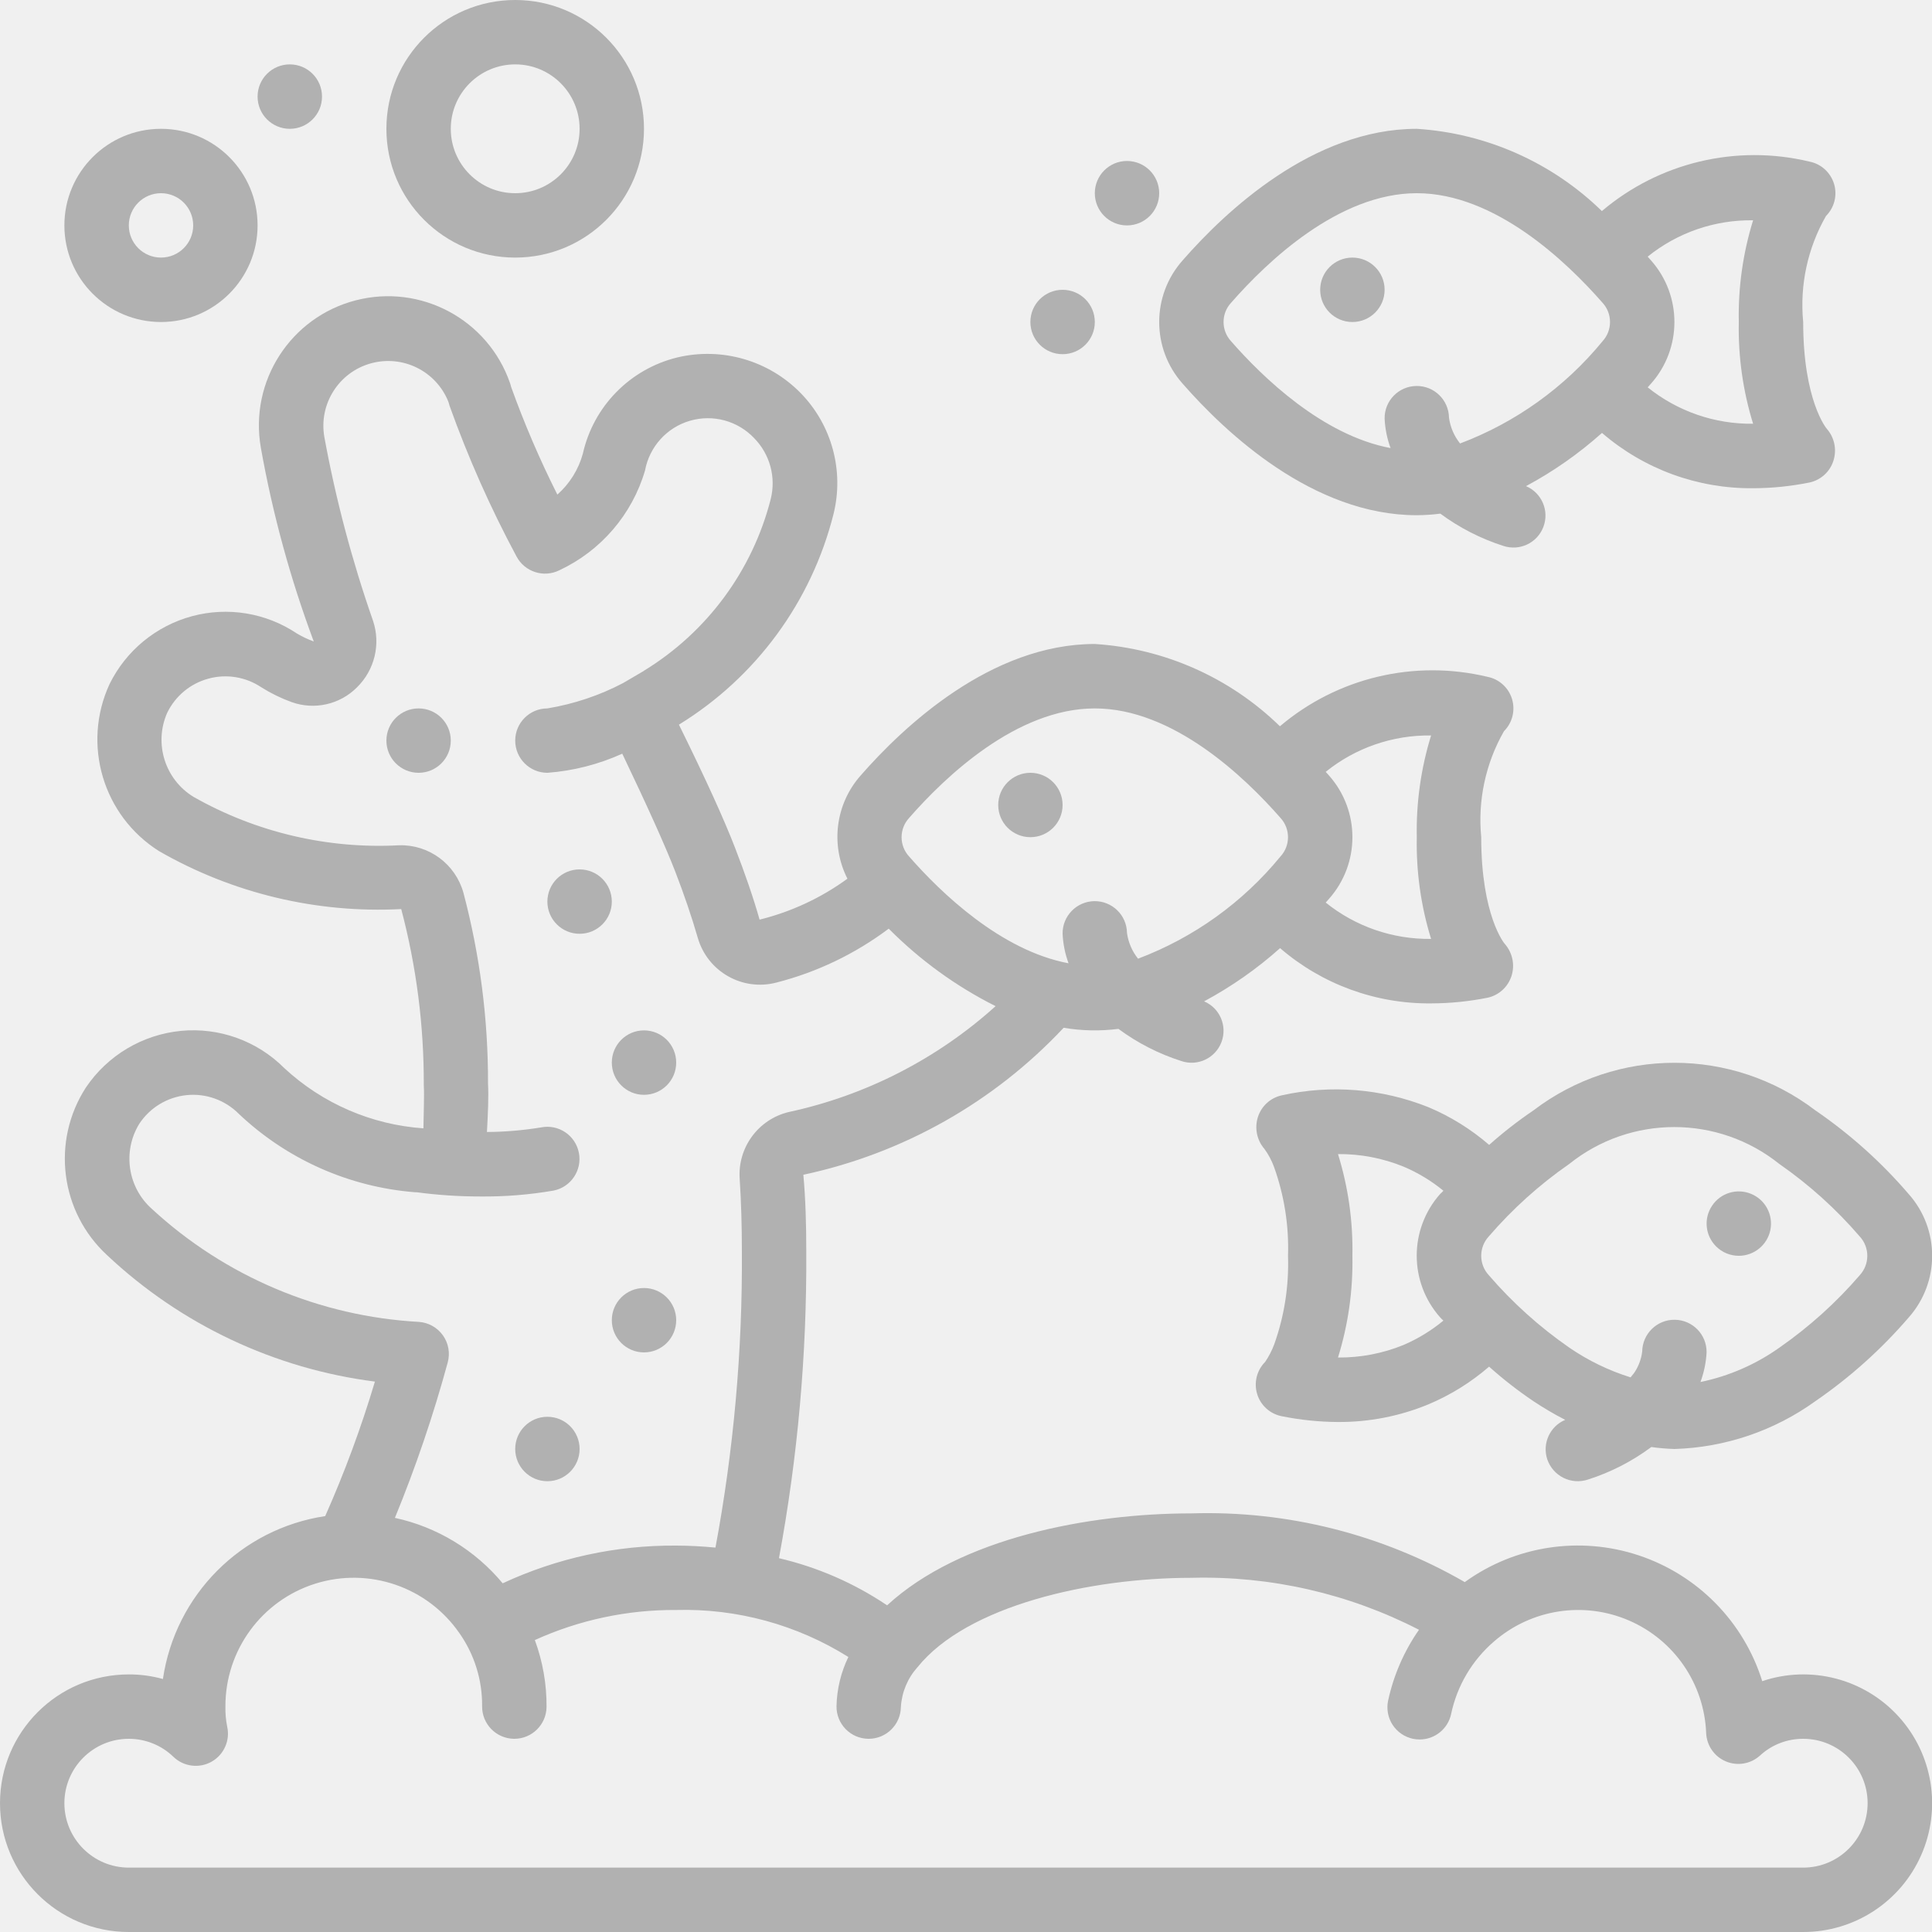
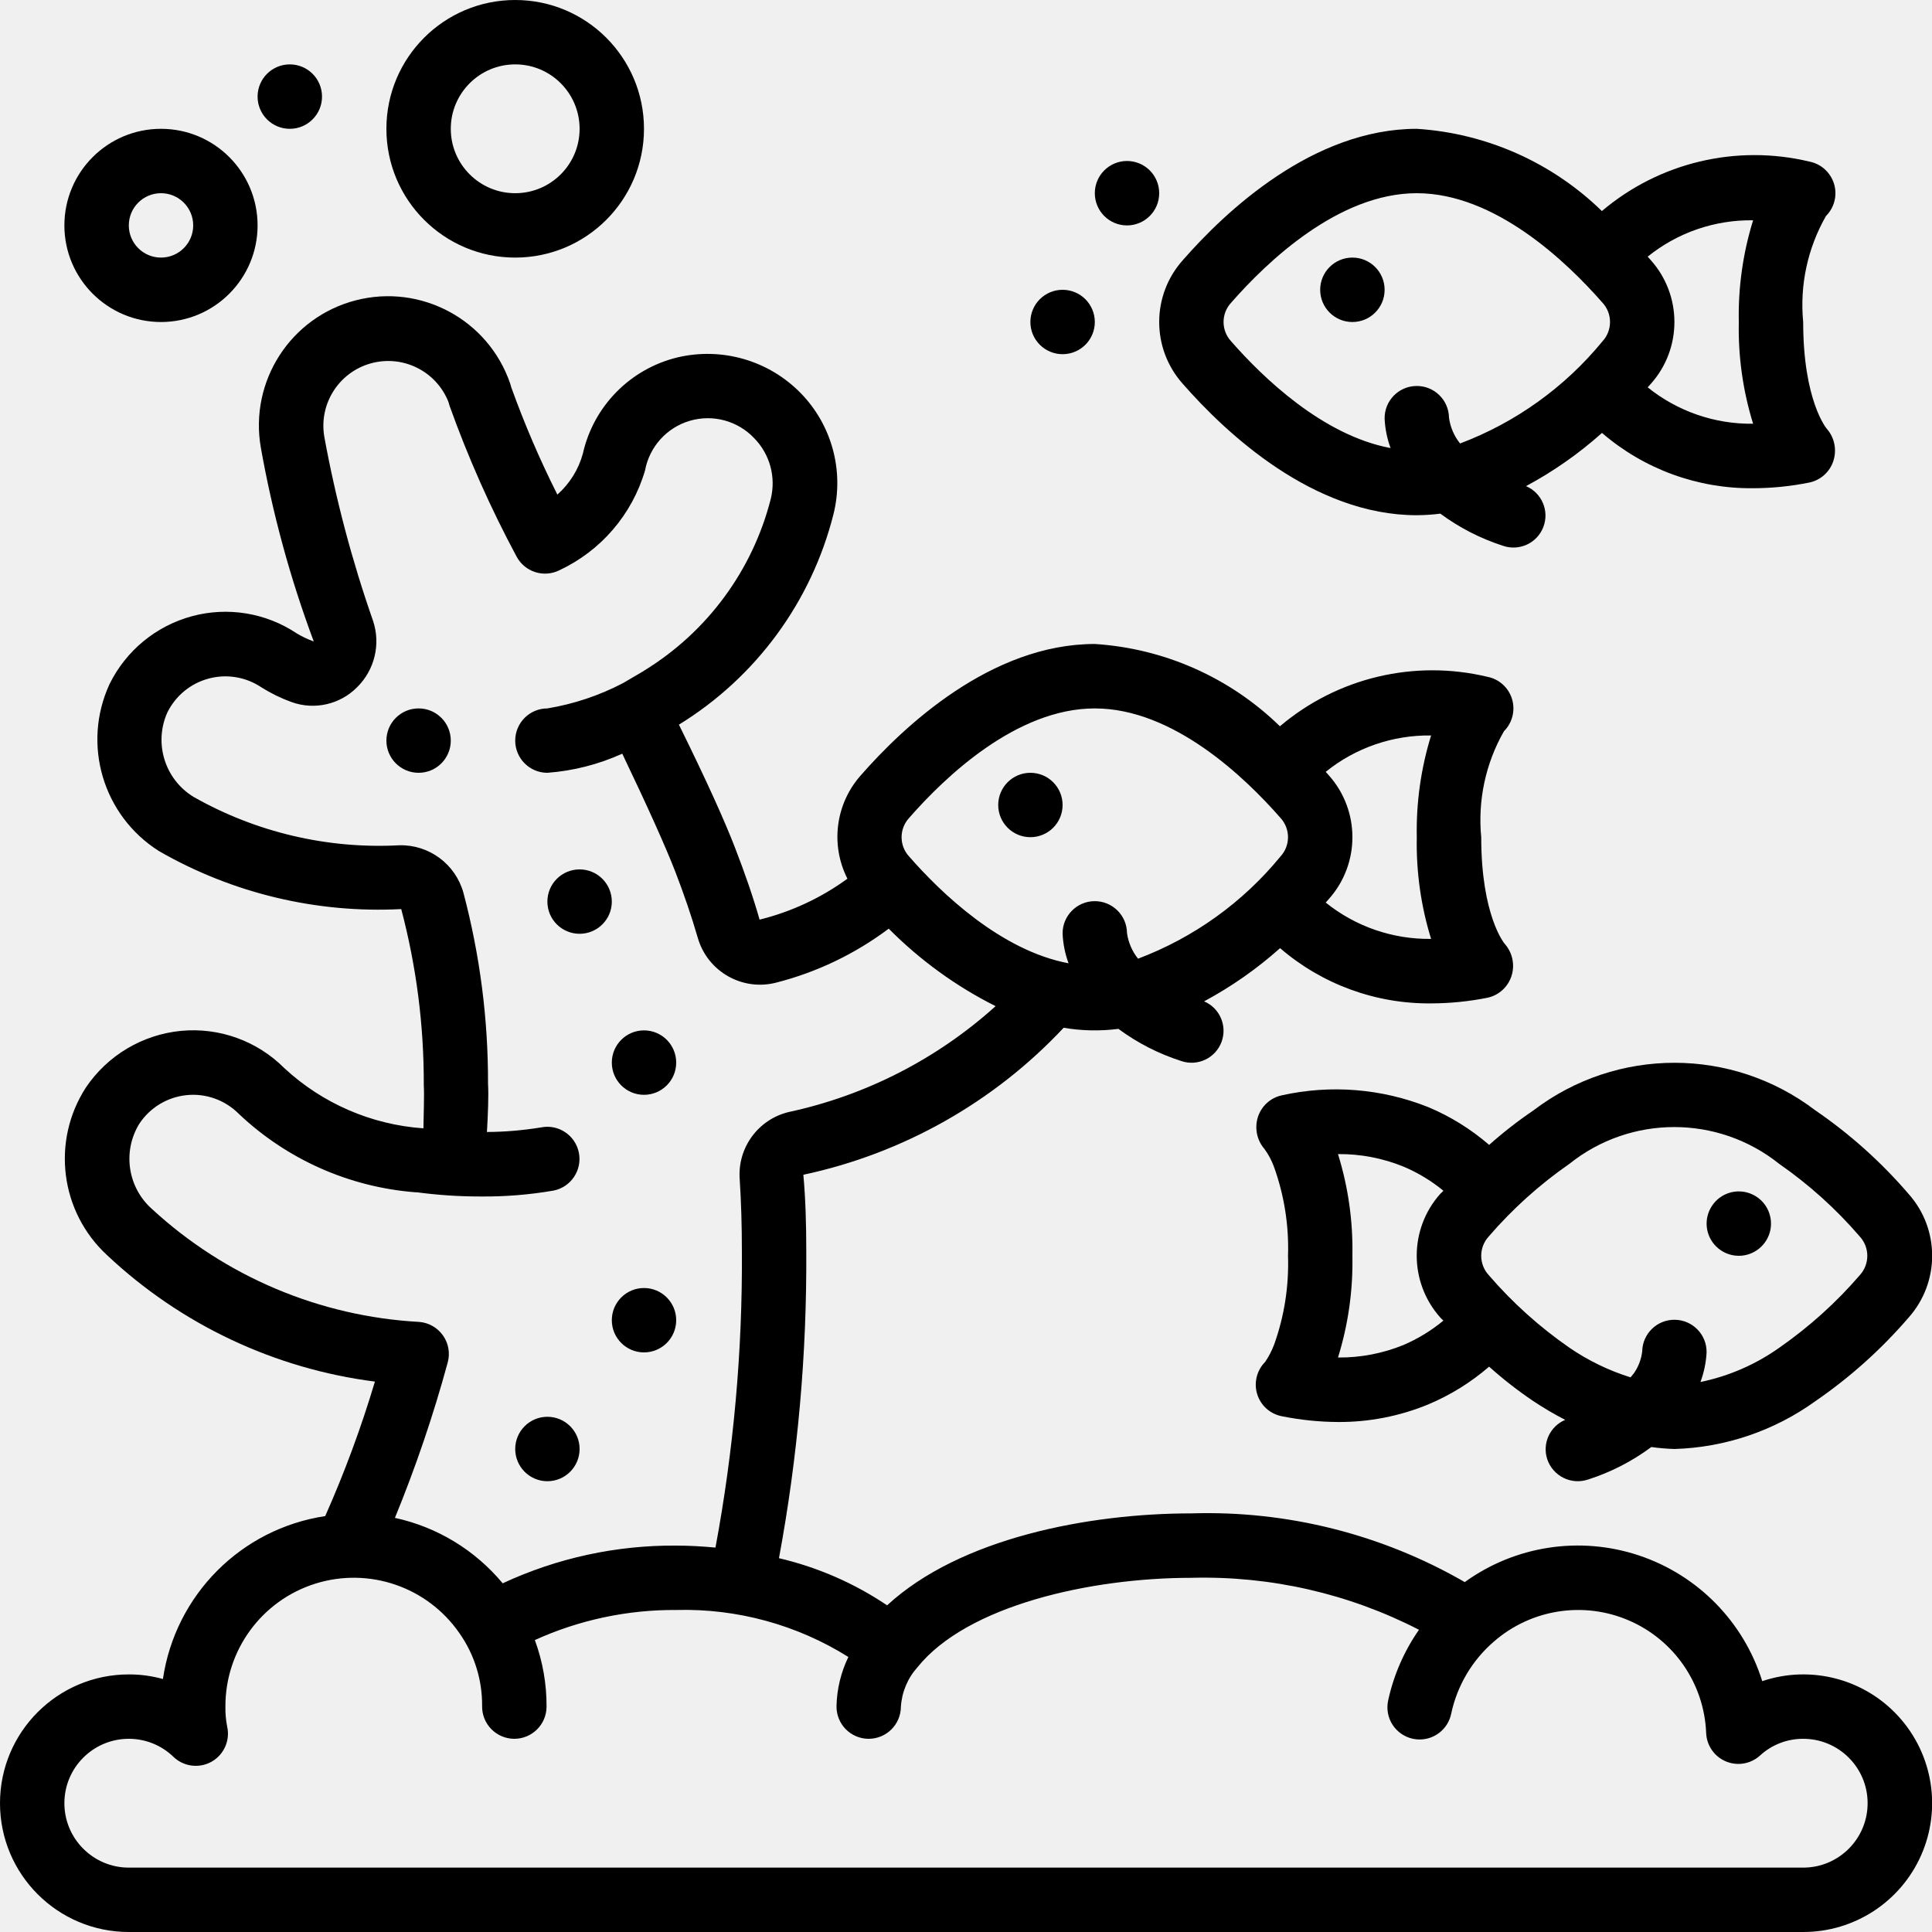
- <svg xmlns="http://www.w3.org/2000/svg" width="37" height="37" viewBox="0 0 37 37" fill="none">
-   <g clip-path="url(#clip0)">
-     <path d="M2.467 37H34.533C35.511 37.001 36.397 36.424 36.792 35.53C37.187 34.636 37.017 33.593 36.358 32.871C35.699 32.148 34.675 31.884 33.749 32.196C33.394 31.06 32.515 30.164 31.386 29.788C30.257 29.412 29.016 29.602 28.052 30.299C26.463 29.382 24.65 28.926 22.817 28.983C20.843 28.983 18.385 29.456 16.989 30.744C16.36 30.32 15.658 30.014 14.918 29.841C15.278 27.903 15.453 25.935 15.441 23.964C15.441 23.447 15.427 22.954 15.385 22.498C17.295 22.09 19.035 21.108 20.37 19.683C20.717 19.742 21.07 19.749 21.419 19.704C21.784 19.974 22.191 20.182 22.623 20.32C22.935 20.426 23.274 20.267 23.392 19.959C23.509 19.651 23.363 19.306 23.06 19.177C23.583 18.896 24.072 18.554 24.515 18.158C25.32 18.852 26.351 19.228 27.413 19.216C27.775 19.215 28.136 19.178 28.491 19.107C28.705 19.06 28.878 18.902 28.946 18.694C29.015 18.482 28.968 18.25 28.822 18.081C28.813 18.075 28.367 17.541 28.367 16.033C28.299 15.328 28.451 14.618 28.803 14.003C28.964 13.842 29.023 13.605 28.957 13.387C28.891 13.17 28.711 13.006 28.488 12.962C27.087 12.626 25.611 12.977 24.512 13.909C23.557 12.977 22.299 12.418 20.967 12.333C18.981 12.333 17.305 13.911 16.483 14.851C16.001 15.396 15.9 16.179 16.229 16.828C15.725 17.196 15.154 17.462 14.547 17.612C14.424 17.18 14.264 16.719 14.08 16.244C13.881 15.726 13.531 14.949 13.002 13.878C14.477 12.972 15.539 11.525 15.962 9.848C16.169 9.019 15.932 8.142 15.336 7.53C14.722 6.901 13.823 6.642 12.969 6.846C12.066 7.067 11.365 7.781 11.162 8.689C11.079 8.992 10.909 9.264 10.674 9.472C10.338 8.804 10.043 8.117 9.79 7.414C9.785 7.396 9.774 7.352 9.768 7.338C9.347 6.12 8.06 5.429 6.812 5.752C5.565 6.074 4.774 7.301 4.995 8.571C5.22 9.837 5.559 11.08 6.009 12.285C5.894 12.244 5.785 12.191 5.681 12.129C5.092 11.736 4.363 11.617 3.68 11.8C2.989 11.986 2.412 12.461 2.097 13.103C1.566 14.256 1.972 15.623 3.046 16.3C4.453 17.109 6.064 17.494 7.684 17.41C7.975 18.51 8.12 19.643 8.116 20.781C8.128 20.997 8.112 21.333 8.109 21.609C7.114 21.54 6.173 21.132 5.443 20.454C4.924 19.934 4.2 19.673 3.469 19.742C2.73 19.813 2.06 20.211 1.645 20.827C0.98 21.855 1.152 23.211 2.053 24.04C3.464 25.367 5.259 26.214 7.18 26.459C6.918 27.337 6.6 28.197 6.228 29.035C4.618 29.277 3.357 30.544 3.12 32.155C2.907 32.096 2.687 32.066 2.467 32.067C1.104 32.067 0 33.171 0 34.533C0 35.896 1.104 37 2.467 37ZM27.407 14.085C27.212 14.716 27.12 15.373 27.133 16.033C27.12 16.693 27.212 17.351 27.407 17.981C26.674 17.991 25.96 17.745 25.389 17.285L25.451 17.215C26.05 16.541 26.05 15.525 25.451 14.851C25.431 14.829 25.409 14.805 25.389 14.782C25.959 14.321 26.674 14.075 27.407 14.085ZM17.412 15.663C18.096 14.88 19.468 13.567 20.967 13.567C22.465 13.567 23.837 14.88 24.522 15.663C24.715 15.872 24.715 16.195 24.522 16.403C23.8 17.284 22.86 17.958 21.795 18.36C21.681 18.218 21.608 18.047 21.583 17.867C21.579 17.526 21.299 17.254 20.958 17.258C20.618 17.263 20.345 17.543 20.35 17.883C20.359 18.076 20.397 18.266 20.464 18.448C19.169 18.205 18.018 17.098 17.411 16.403C17.218 16.195 17.218 15.872 17.412 15.663ZM2.913 23.156C2.446 22.744 2.342 22.056 2.666 21.524C2.87 21.213 3.203 21.011 3.573 20.973C3.943 20.935 4.31 21.067 4.572 21.33C5.493 22.203 6.686 22.734 7.951 22.833H7.957H7.97H7.979C8.382 22.887 8.789 22.914 9.196 22.914C9.667 22.919 10.137 22.881 10.602 22.801C10.935 22.734 11.152 22.41 11.086 22.076C11.02 21.742 10.696 21.525 10.363 21.591C10.02 21.647 9.674 21.677 9.326 21.679V21.668C9.344 21.35 9.36 20.987 9.346 20.753C9.35 19.519 9.191 18.29 8.875 17.097C8.722 16.548 8.216 16.173 7.647 16.188C6.272 16.262 4.906 15.941 3.708 15.262C3.159 14.928 2.943 14.239 3.202 13.651C3.359 13.328 3.647 13.089 3.994 12.996C4.34 12.902 4.71 12.964 5.007 13.164C5.19 13.279 5.385 13.374 5.588 13.447C6.023 13.602 6.509 13.492 6.835 13.165C7.175 12.833 7.295 12.336 7.143 11.886C6.742 10.739 6.43 9.562 6.211 8.366C6.103 7.739 6.486 7.132 7.098 6.96C7.711 6.788 8.354 7.106 8.588 7.697C8.593 7.714 8.604 7.755 8.61 7.772C8.965 8.763 9.393 9.727 9.891 10.655C10.047 10.952 10.411 11.07 10.711 10.922C11.507 10.55 12.106 9.854 12.353 9.01C12.437 8.557 12.768 8.189 13.21 8.059C13.652 7.929 14.129 8.058 14.445 8.393C14.745 8.7 14.864 9.139 14.761 9.555C14.412 10.925 13.542 12.105 12.336 12.843L12.326 12.851L11.932 13.082C11.478 13.32 10.989 13.483 10.483 13.567C10.143 13.567 9.867 13.843 9.867 14.183C9.867 14.524 10.143 14.8 10.483 14.8C10.979 14.763 11.464 14.639 11.917 14.434C12.405 15.454 12.746 16.213 12.93 16.687C13.101 17.13 13.247 17.558 13.364 17.963C13.552 18.609 14.22 18.988 14.87 18.817C15.648 18.618 16.378 18.267 17.02 17.785C17.618 18.387 18.309 18.889 19.067 19.269C17.946 20.28 16.579 20.98 15.103 21.297C14.52 21.438 14.123 21.98 14.166 22.579C14.194 23.01 14.208 23.473 14.208 23.974C14.22 25.873 14.05 27.77 13.702 29.638C13.456 29.615 13.204 29.6 12.95 29.6C11.803 29.591 10.668 29.838 9.627 30.322C9.098 29.686 8.372 29.244 7.563 29.069C7.961 28.099 8.299 27.105 8.574 26.094C8.623 25.916 8.59 25.726 8.484 25.576C8.378 25.426 8.21 25.33 8.027 25.316C6.123 25.212 4.315 24.448 2.913 23.156ZM2.467 33.3C2.786 33.3 3.092 33.423 3.321 33.645C3.517 33.834 3.814 33.872 4.051 33.739C4.288 33.606 4.41 33.333 4.351 33.068C4.326 32.941 4.314 32.812 4.317 32.683C4.313 31.606 5.011 30.652 6.038 30.329C7.066 30.006 8.184 30.39 8.797 31.275C9.086 31.685 9.238 32.175 9.233 32.676C9.231 32.839 9.294 32.997 9.409 33.114C9.523 33.231 9.679 33.298 9.843 33.3H9.85C10.188 33.3 10.463 33.028 10.467 32.69C10.47 32.253 10.394 31.819 10.243 31.409C11.093 31.023 12.017 30.827 12.95 30.833C14.114 30.802 15.261 31.115 16.247 31.733C16.105 32.027 16.027 32.349 16.02 32.676C16.018 32.839 16.081 32.997 16.195 33.114C16.309 33.231 16.465 33.298 16.629 33.3H16.636C16.974 33.3 17.249 33.028 17.253 32.69C17.27 32.407 17.382 32.139 17.572 31.928C18.522 30.748 20.88 30.217 22.817 30.217C24.33 30.177 25.829 30.519 27.175 31.212C26.89 31.621 26.689 32.082 26.584 32.569C26.55 32.729 26.581 32.896 26.67 33.033C26.76 33.17 26.9 33.266 27.06 33.3C27.102 33.309 27.145 33.313 27.188 33.313C27.479 33.313 27.731 33.109 27.791 32.824C27.905 32.283 28.194 31.795 28.613 31.435C29.326 30.816 30.33 30.66 31.196 31.034C32.063 31.408 32.638 32.246 32.675 33.19C32.685 33.429 32.832 33.641 33.053 33.733C33.274 33.826 33.528 33.782 33.706 33.621C33.931 33.413 34.227 33.299 34.533 33.3C35.215 33.3 35.767 33.852 35.767 34.533C35.767 35.214 35.215 35.767 34.533 35.767H2.467C1.786 35.767 1.233 35.214 1.233 34.533C1.233 33.852 1.786 33.3 2.467 33.3Z" fill="#B1B1B1" />
-     <path d="M10.483 28.367C10.824 28.367 11.1 28.09 11.1 27.75C11.1 27.409 10.824 27.133 10.483 27.133C10.143 27.133 9.867 27.409 9.867 27.75C9.867 28.09 10.143 28.367 10.483 28.367Z" fill="#B1B1B1" />
-     <path d="M12.333 25.9C12.674 25.9 12.95 25.624 12.95 25.283C12.95 24.943 12.674 24.667 12.333 24.667C11.993 24.667 11.717 24.943 11.717 25.283C11.717 25.624 11.993 25.9 12.333 25.9Z" fill="#B1B1B1" />
-     <path d="M12.333 20.967C12.674 20.967 12.95 20.691 12.95 20.35C12.95 20.009 12.674 19.733 12.333 19.733C11.993 19.733 11.717 20.009 11.717 20.35C11.717 20.691 11.993 20.967 12.333 20.967Z" fill="#B1B1B1" />
-     <path d="M11.1 17.883C11.441 17.883 11.717 17.607 11.717 17.267C11.717 16.926 11.441 16.65 11.1 16.65C10.759 16.65 10.483 16.926 10.483 17.267C10.483 17.607 10.759 17.883 11.1 17.883Z" fill="#B1B1B1" />
-     <path d="M8.017 14.8C8.357 14.8 8.633 14.524 8.633 14.183C8.633 13.843 8.357 13.567 8.017 13.567C7.676 13.567 7.4 13.843 7.4 14.183C7.4 14.524 7.676 14.8 8.017 14.8Z" fill="#B1B1B1" />
-     <path d="M1.233 4.317C1.233 5.338 2.062 6.167 3.083 6.167C4.105 6.167 4.933 5.338 4.933 4.317C4.933 3.295 4.105 2.467 3.083 2.467C2.062 2.467 1.233 3.295 1.233 4.317ZM3.7 4.317C3.7 4.657 3.424 4.933 3.083 4.933C2.743 4.933 2.467 4.657 2.467 4.317C2.467 3.976 2.743 3.7 3.083 3.7C3.424 3.7 3.7 3.976 3.7 4.317Z" fill="#B1B1B1" />
-     <path d="M7.4 2.467C7.4 3.829 8.504 4.933 9.867 4.933C11.229 4.933 12.333 3.829 12.333 2.467C12.333 1.104 11.229 0 9.867 0C8.504 0 7.4 1.104 7.4 2.467ZM11.1 2.467C11.1 3.148 10.548 3.7 9.867 3.7C9.186 3.7 8.633 3.148 8.633 2.467C8.633 1.786 9.186 1.233 9.867 1.233C10.548 1.233 11.1 1.786 11.1 2.467Z" fill="#B1B1B1" />
-     <path d="M5.55 2.467C5.891 2.467 6.167 2.191 6.167 1.85C6.167 1.509 5.891 1.233 5.55 1.233C5.209 1.233 4.933 1.509 4.933 1.85C4.933 2.191 5.209 2.467 5.55 2.467Z" fill="#B1B1B1" />
-     <path d="M35.124 3.521C35.057 3.303 34.877 3.139 34.654 3.095C33.253 2.759 31.776 3.111 30.678 4.042C29.723 3.111 28.465 2.552 27.133 2.467C25.148 2.467 23.472 4.044 22.65 4.985C22.05 5.659 22.05 6.675 22.65 7.349C23.472 8.289 25.148 9.867 27.133 9.867C27.284 9.866 27.435 9.856 27.584 9.837C27.949 10.107 28.356 10.315 28.788 10.454C29.1 10.559 29.44 10.4 29.557 10.092C29.675 9.785 29.528 9.439 29.225 9.31C29.749 9.029 30.237 8.687 30.68 8.291C31.485 8.985 32.516 9.362 33.579 9.35C33.941 9.349 34.301 9.312 34.656 9.24C34.87 9.193 35.044 9.036 35.111 8.827C35.18 8.615 35.134 8.383 34.988 8.215C34.98 8.208 34.533 7.674 34.533 6.167C34.465 5.461 34.618 4.751 34.97 4.136C35.131 3.975 35.19 3.738 35.124 3.521ZM23.578 6.537C23.384 6.328 23.384 6.005 23.578 5.797C24.263 5.014 25.635 3.7 27.133 3.7C28.632 3.7 30.004 5.014 30.689 5.797C30.882 6.005 30.882 6.328 30.689 6.537C29.967 7.417 29.026 8.092 27.962 8.493C27.848 8.351 27.775 8.181 27.75 8C27.745 7.659 27.466 7.387 27.125 7.392C26.785 7.396 26.512 7.676 26.517 8.017C26.526 8.21 26.564 8.4 26.631 8.581C25.333 8.338 24.185 7.231 23.578 6.537ZM33.574 8.115C32.84 8.125 32.127 7.878 31.555 7.418L31.617 7.349C32.217 6.675 32.217 5.659 31.617 4.985C31.598 4.962 31.576 4.938 31.555 4.915C32.126 4.454 32.84 4.208 33.574 4.219C33.379 4.849 33.286 5.507 33.3 6.167C33.286 6.826 33.379 7.484 33.574 8.115Z" fill="#B1B1B1" />
-     <path d="M25.9 6.167C26.241 6.167 26.517 5.891 26.517 5.55C26.517 5.209 26.241 4.933 25.9 4.933C25.559 4.933 25.283 5.209 25.283 5.55C25.283 5.891 25.559 6.167 25.9 6.167Z" fill="#B1B1B1" />
-     <path d="M19.733 16.033C20.074 16.033 20.35 15.757 20.35 15.417C20.35 15.076 20.074 14.8 19.733 14.8C19.393 14.8 19.117 15.076 19.117 15.417C19.117 15.757 19.393 16.033 19.733 16.033Z" fill="#B1B1B1" />
-     <path d="M29.631 27.945C29.683 28.1 29.794 28.228 29.941 28.302C30.087 28.375 30.256 28.387 30.412 28.335C30.848 28.196 31.258 27.985 31.625 27.712C31.771 27.733 31.919 27.745 32.067 27.75C33.037 27.721 33.977 27.403 34.765 26.835C35.428 26.38 36.029 25.841 36.553 25.232C37.153 24.557 37.153 23.541 36.553 22.867C36.03 22.257 35.428 21.718 34.765 21.264C33.171 20.05 30.963 20.05 29.369 21.264C29.071 21.466 28.787 21.687 28.519 21.926C28.171 21.625 27.778 21.381 27.354 21.203C26.462 20.847 25.484 20.768 24.547 20.977C24.332 21.024 24.159 21.181 24.091 21.39C24.023 21.602 24.069 21.834 24.215 22.003C24.293 22.109 24.355 22.227 24.4 22.351C24.595 22.895 24.686 23.472 24.667 24.05C24.686 24.628 24.597 25.203 24.402 25.748C24.358 25.865 24.3 25.978 24.229 26.082C24.069 26.243 24.01 26.479 24.076 26.697C24.142 26.915 24.323 27.078 24.546 27.122C24.902 27.194 25.264 27.231 25.626 27.233C26.218 27.236 26.805 27.122 27.353 26.896C27.777 26.718 28.17 26.474 28.518 26.173C28.786 26.413 29.07 26.634 29.368 26.835C29.564 26.965 29.766 27.084 29.975 27.192C29.682 27.316 29.533 27.643 29.631 27.945ZM26.881 25.757C26.482 25.92 26.054 26.002 25.624 25.998C25.82 25.368 25.913 24.71 25.9 24.05C25.913 23.39 25.82 22.732 25.624 22.102C26.054 22.098 26.482 22.18 26.881 22.343C27.155 22.459 27.412 22.614 27.643 22.804C27.623 22.826 27.603 22.846 27.581 22.865C26.982 23.54 26.982 24.555 27.581 25.23C27.601 25.252 27.621 25.272 27.643 25.291C27.412 25.482 27.155 25.639 26.881 25.757ZM28.511 24.42C28.319 24.211 28.319 23.889 28.511 23.68C28.964 23.154 29.482 22.687 30.053 22.291C31.228 21.349 32.9 21.349 34.076 22.291C34.646 22.687 35.164 23.154 35.617 23.681C35.809 23.89 35.809 24.211 35.617 24.421C35.164 24.947 34.646 25.413 34.076 25.81C33.623 26.131 33.109 26.355 32.566 26.467C32.633 26.285 32.673 26.094 32.683 25.9C32.688 25.559 32.416 25.28 32.075 25.275C31.734 25.27 31.455 25.543 31.45 25.883C31.433 26.023 31.384 26.158 31.307 26.276C31.285 26.312 31.253 26.343 31.227 26.378C30.811 26.248 30.416 26.057 30.056 25.81C29.484 25.414 28.965 24.947 28.511 24.42Z" fill="#B1B1B1" />
-     <path d="M33.3 24.05C33.594 24.05 33.847 23.842 33.905 23.554C33.962 23.265 33.808 22.976 33.536 22.864C33.264 22.751 32.951 22.846 32.788 23.091C32.624 23.335 32.656 23.661 32.864 23.869C32.98 23.985 33.136 24.05 33.3 24.05Z" fill="#B1B1B1" />
-     <path d="M20.35 6.783C20.691 6.783 20.967 6.507 20.967 6.167C20.967 5.826 20.691 5.55 20.35 5.55C20.009 5.55 19.733 5.826 19.733 6.167C19.733 6.507 20.009 6.783 20.35 6.783Z" fill="#B1B1B1" />
-     <path d="M21.583 4.317C21.924 4.317 22.2 4.041 22.2 3.7C22.2 3.359 21.924 3.083 21.583 3.083C21.243 3.083 20.967 3.359 20.967 3.7C20.967 4.041 21.243 4.317 21.583 4.317Z" fill="#B1B1B1" />
+ <svg xmlns="http://www.w3.org/2000/svg" width="37" height="37" viewBox="0 0 37 37" fill="currentColor">
+   <g>
+     <path d="M2.467 37H34.533C35.511 37.001 36.397 36.424 36.792 35.53C37.187 34.636 37.017 33.593 36.358 32.871C35.699 32.148 34.675 31.884 33.749 32.196C33.394 31.06 32.515 30.164 31.386 29.788C30.257 29.412 29.016 29.602 28.052 30.299C26.463 29.382 24.65 28.926 22.817 28.983C20.843 28.983 18.385 29.456 16.989 30.744C16.36 30.32 15.658 30.014 14.918 29.841C15.278 27.903 15.453 25.935 15.441 23.964C15.441 23.447 15.427 22.954 15.385 22.498C17.295 22.09 19.035 21.108 20.37 19.683C20.717 19.742 21.07 19.749 21.419 19.704C21.784 19.974 22.191 20.182 22.623 20.32C22.935 20.426 23.274 20.267 23.392 19.959C23.509 19.651 23.363 19.306 23.06 19.177C23.583 18.896 24.072 18.554 24.515 18.158C25.32 18.852 26.351 19.228 27.413 19.216C27.775 19.215 28.136 19.178 28.491 19.107C28.705 19.06 28.878 18.902 28.946 18.694C29.015 18.482 28.968 18.25 28.822 18.081C28.813 18.075 28.367 17.541 28.367 16.033C28.299 15.328 28.451 14.618 28.803 14.003C28.964 13.842 29.023 13.605 28.957 13.387C28.891 13.17 28.711 13.006 28.488 12.962C27.087 12.626 25.611 12.977 24.512 13.909C23.557 12.977 22.299 12.418 20.967 12.333C18.981 12.333 17.305 13.911 16.483 14.851C16.001 15.396 15.9 16.179 16.229 16.828C15.725 17.196 15.154 17.462 14.547 17.612C14.424 17.18 14.264 16.719 14.08 16.244C13.881 15.726 13.531 14.949 13.002 13.878C14.477 12.972 15.539 11.525 15.962 9.848C16.169 9.019 15.932 8.142 15.336 7.53C14.722 6.901 13.823 6.642 12.969 6.846C12.066 7.067 11.365 7.781 11.162 8.689C11.079 8.992 10.909 9.264 10.674 9.472C10.338 8.804 10.043 8.117 9.79 7.414C9.785 7.396 9.774 7.352 9.768 7.338C9.347 6.12 8.06 5.429 6.812 5.752C5.565 6.074 4.774 7.301 4.995 8.571C5.22 9.837 5.559 11.08 6.009 12.285C5.894 12.244 5.785 12.191 5.681 12.129C5.092 11.736 4.363 11.617 3.68 11.8C2.989 11.986 2.412 12.461 2.097 13.103C1.566 14.256 1.972 15.623 3.046 16.3C4.453 17.109 6.064 17.494 7.684 17.41C7.975 18.51 8.12 19.643 8.116 20.781C8.128 20.997 8.112 21.333 8.109 21.609C7.114 21.54 6.173 21.132 5.443 20.454C4.924 19.934 4.2 19.673 3.469 19.742C2.73 19.813 2.06 20.211 1.645 20.827C0.98 21.855 1.152 23.211 2.053 24.04C3.464 25.367 5.259 26.214 7.18 26.459C6.918 27.337 6.6 28.197 6.228 29.035C4.618 29.277 3.357 30.544 3.12 32.155C2.907 32.096 2.687 32.066 2.467 32.067C1.104 32.067 0 33.171 0 34.533C0 35.896 1.104 37 2.467 37ZM27.407 14.085C27.212 14.716 27.12 15.373 27.133 16.033C27.12 16.693 27.212 17.351 27.407 17.981C26.674 17.991 25.96 17.745 25.389 17.285L25.451 17.215C26.05 16.541 26.05 15.525 25.451 14.851C25.431 14.829 25.409 14.805 25.389 14.782C25.959 14.321 26.674 14.075 27.407 14.085ZM17.412 15.663C18.096 14.88 19.468 13.567 20.967 13.567C22.465 13.567 23.837 14.88 24.522 15.663C24.715 15.872 24.715 16.195 24.522 16.403C23.8 17.284 22.86 17.958 21.795 18.36C21.681 18.218 21.608 18.047 21.583 17.867C21.579 17.526 21.299 17.254 20.958 17.258C20.618 17.263 20.345 17.543 20.35 17.883C20.359 18.076 20.397 18.266 20.464 18.448C19.169 18.205 18.018 17.098 17.411 16.403C17.218 16.195 17.218 15.872 17.412 15.663ZM2.913 23.156C2.446 22.744 2.342 22.056 2.666 21.524C2.87 21.213 3.203 21.011 3.573 20.973C3.943 20.935 4.31 21.067 4.572 21.33C5.493 22.203 6.686 22.734 7.951 22.833H7.957H7.97H7.979C8.382 22.887 8.789 22.914 9.196 22.914C9.667 22.919 10.137 22.881 10.602 22.801C10.935 22.734 11.152 22.41 11.086 22.076C11.02 21.742 10.696 21.525 10.363 21.591C10.02 21.647 9.674 21.677 9.326 21.679V21.668C9.344 21.35 9.36 20.987 9.346 20.753C9.35 19.519 9.191 18.29 8.875 17.097C8.722 16.548 8.216 16.173 7.647 16.188C6.272 16.262 4.906 15.941 3.708 15.262C3.159 14.928 2.943 14.239 3.202 13.651C3.359 13.328 3.647 13.089 3.994 12.996C4.34 12.902 4.71 12.964 5.007 13.164C5.19 13.279 5.385 13.374 5.588 13.447C6.023 13.602 6.509 13.492 6.835 13.165C7.175 12.833 7.295 12.336 7.143 11.886C6.742 10.739 6.43 9.562 6.211 8.366C6.103 7.739 6.486 7.132 7.098 6.96C7.711 6.788 8.354 7.106 8.588 7.697C8.593 7.714 8.604 7.755 8.61 7.772C8.965 8.763 9.393 9.727 9.891 10.655C10.047 10.952 10.411 11.07 10.711 10.922C11.507 10.55 12.106 9.854 12.353 9.01C12.437 8.557 12.768 8.189 13.21 8.059C13.652 7.929 14.129 8.058 14.445 8.393C14.745 8.7 14.864 9.139 14.761 9.555C14.412 10.925 13.542 12.105 12.336 12.843L12.326 12.851L11.932 13.082C11.478 13.32 10.989 13.483 10.483 13.567C10.143 13.567 9.867 13.843 9.867 14.183C9.867 14.524 10.143 14.8 10.483 14.8C10.979 14.763 11.464 14.639 11.917 14.434C12.405 15.454 12.746 16.213 12.93 16.687C13.101 17.13 13.247 17.558 13.364 17.963C13.552 18.609 14.22 18.988 14.87 18.817C15.648 18.618 16.378 18.267 17.02 17.785C17.618 18.387 18.309 18.889 19.067 19.269C17.946 20.28 16.579 20.98 15.103 21.297C14.52 21.438 14.123 21.98 14.166 22.579C14.194 23.01 14.208 23.473 14.208 23.974C14.22 25.873 14.05 27.77 13.702 29.638C13.456 29.615 13.204 29.6 12.95 29.6C11.803 29.591 10.668 29.838 9.627 30.322C9.098 29.686 8.372 29.244 7.563 29.069C7.961 28.099 8.299 27.105 8.574 26.094C8.623 25.916 8.59 25.726 8.484 25.576C8.378 25.426 8.21 25.33 8.027 25.316C6.123 25.212 4.315 24.448 2.913 23.156ZM2.467 33.3C2.786 33.3 3.092 33.423 3.321 33.645C3.517 33.834 3.814 33.872 4.051 33.739C4.288 33.606 4.41 33.333 4.351 33.068C4.326 32.941 4.314 32.812 4.317 32.683C4.313 31.606 5.011 30.652 6.038 30.329C7.066 30.006 8.184 30.39 8.797 31.275C9.086 31.685 9.238 32.175 9.233 32.676C9.231 32.839 9.294 32.997 9.409 33.114C9.523 33.231 9.679 33.298 9.843 33.3H9.85C10.188 33.3 10.463 33.028 10.467 32.69C10.47 32.253 10.394 31.819 10.243 31.409C11.093 31.023 12.017 30.827 12.95 30.833C14.114 30.802 15.261 31.115 16.247 31.733C16.105 32.027 16.027 32.349 16.02 32.676C16.018 32.839 16.081 32.997 16.195 33.114C16.309 33.231 16.465 33.298 16.629 33.3H16.636C16.974 33.3 17.249 33.028 17.253 32.69C17.27 32.407 17.382 32.139 17.572 31.928C18.522 30.748 20.88 30.217 22.817 30.217C24.33 30.177 25.829 30.519 27.175 31.212C26.89 31.621 26.689 32.082 26.584 32.569C26.55 32.729 26.581 32.896 26.67 33.033C26.76 33.17 26.9 33.266 27.06 33.3C27.102 33.309 27.145 33.313 27.188 33.313C27.479 33.313 27.731 33.109 27.791 32.824C27.905 32.283 28.194 31.795 28.613 31.435C29.326 30.816 30.33 30.66 31.196 31.034C32.063 31.408 32.638 32.246 32.675 33.19C32.685 33.429 32.832 33.641 33.053 33.733C33.274 33.826 33.528 33.782 33.706 33.621C33.931 33.413 34.227 33.299 34.533 33.3C35.215 33.3 35.767 33.852 35.767 34.533C35.767 35.214 35.215 35.767 34.533 35.767H2.467C1.786 35.767 1.233 35.214 1.233 34.533C1.233 33.852 1.786 33.3 2.467 33.3Z" fill="currentColor" />
+     <path d="M10.483 28.367C10.824 28.367 11.1 28.09 11.1 27.75C11.1 27.409 10.824 27.133 10.483 27.133C10.143 27.133 9.867 27.409 9.867 27.75C9.867 28.09 10.143 28.367 10.483 28.367Z" fill="currentColor" />
+     <path d="M12.333 25.9C12.674 25.9 12.95 25.624 12.95 25.283C12.95 24.943 12.674 24.667 12.333 24.667C11.993 24.667 11.717 24.943 11.717 25.283C11.717 25.624 11.993 25.9 12.333 25.9Z" fill="currentColor" />
+     <path d="M12.333 20.967C12.674 20.967 12.95 20.691 12.95 20.35C12.95 20.009 12.674 19.733 12.333 19.733C11.993 19.733 11.717 20.009 11.717 20.35C11.717 20.691 11.993 20.967 12.333 20.967Z" fill="currentColor" />
+     <path d="M11.1 17.883C11.441 17.883 11.717 17.607 11.717 17.267C11.717 16.926 11.441 16.65 11.1 16.65C10.759 16.65 10.483 16.926 10.483 17.267C10.483 17.607 10.759 17.883 11.1 17.883Z" fill="currentColor" />
+     <path d="M8.017 14.8C8.357 14.8 8.633 14.524 8.633 14.183C8.633 13.843 8.357 13.567 8.017 13.567C7.676 13.567 7.4 13.843 7.4 14.183C7.4 14.524 7.676 14.8 8.017 14.8Z" fill="currentColor" />
+     <path d="M1.233 4.317C1.233 5.338 2.062 6.167 3.083 6.167C4.105 6.167 4.933 5.338 4.933 4.317C4.933 3.295 4.105 2.467 3.083 2.467C2.062 2.467 1.233 3.295 1.233 4.317ZM3.7 4.317C3.7 4.657 3.424 4.933 3.083 4.933C2.743 4.933 2.467 4.657 2.467 4.317C2.467 3.976 2.743 3.7 3.083 3.7C3.424 3.7 3.7 3.976 3.7 4.317Z" fill="currentColor" />
+     <path d="M7.4 2.467C7.4 3.829 8.504 4.933 9.867 4.933C11.229 4.933 12.333 3.829 12.333 2.467C12.333 1.104 11.229 0 9.867 0C8.504 0 7.4 1.104 7.4 2.467ZM11.1 2.467C11.1 3.148 10.548 3.7 9.867 3.7C9.186 3.7 8.633 3.148 8.633 2.467C8.633 1.786 9.186 1.233 9.867 1.233C10.548 1.233 11.1 1.786 11.1 2.467Z" fill="currentColor" />
+     <path d="M5.55 2.467C5.891 2.467 6.167 2.191 6.167 1.85C6.167 1.509 5.891 1.233 5.55 1.233C5.209 1.233 4.933 1.509 4.933 1.85C4.933 2.191 5.209 2.467 5.55 2.467Z" fill="currentColor" />
+     <path d="M35.124 3.521C35.057 3.303 34.877 3.139 34.654 3.095C33.253 2.759 31.776 3.111 30.678 4.042C29.723 3.111 28.465 2.552 27.133 2.467C25.148 2.467 23.472 4.044 22.65 4.985C22.05 5.659 22.05 6.675 22.65 7.349C23.472 8.289 25.148 9.867 27.133 9.867C27.284 9.866 27.435 9.856 27.584 9.837C27.949 10.107 28.356 10.315 28.788 10.454C29.1 10.559 29.44 10.4 29.557 10.092C29.675 9.785 29.528 9.439 29.225 9.31C29.749 9.029 30.237 8.687 30.68 8.291C31.485 8.985 32.516 9.362 33.579 9.35C33.941 9.349 34.301 9.312 34.656 9.24C34.87 9.193 35.044 9.036 35.111 8.827C35.18 8.615 35.134 8.383 34.988 8.215C34.98 8.208 34.533 7.674 34.533 6.167C34.465 5.461 34.618 4.751 34.97 4.136C35.131 3.975 35.19 3.738 35.124 3.521ZM23.578 6.537C23.384 6.328 23.384 6.005 23.578 5.797C24.263 5.014 25.635 3.7 27.133 3.7C28.632 3.7 30.004 5.014 30.689 5.797C30.882 6.005 30.882 6.328 30.689 6.537C29.967 7.417 29.026 8.092 27.962 8.493C27.848 8.351 27.775 8.181 27.75 8C27.745 7.659 27.466 7.387 27.125 7.392C26.785 7.396 26.512 7.676 26.517 8.017C26.526 8.21 26.564 8.4 26.631 8.581C25.333 8.338 24.185 7.231 23.578 6.537ZM33.574 8.115C32.84 8.125 32.127 7.878 31.555 7.418L31.617 7.349C32.217 6.675 32.217 5.659 31.617 4.985C31.598 4.962 31.576 4.938 31.555 4.915C32.126 4.454 32.84 4.208 33.574 4.219C33.379 4.849 33.286 5.507 33.3 6.167C33.286 6.826 33.379 7.484 33.574 8.115Z" fill="currentColor" />
+     <path d="M25.9 6.167C26.241 6.167 26.517 5.891 26.517 5.55C26.517 5.209 26.241 4.933 25.9 4.933C25.559 4.933 25.283 5.209 25.283 5.55C25.283 5.891 25.559 6.167 25.9 6.167Z" fill="currentColor" />
+     <path d="M19.733 16.033C20.074 16.033 20.35 15.757 20.35 15.417C20.35 15.076 20.074 14.8 19.733 14.8C19.393 14.8 19.117 15.076 19.117 15.417C19.117 15.757 19.393 16.033 19.733 16.033Z" fill="currentColor" />
+     <path d="M29.631 27.945C29.683 28.1 29.794 28.228 29.941 28.302C30.087 28.375 30.256 28.387 30.412 28.335C30.848 28.196 31.258 27.985 31.625 27.712C31.771 27.733 31.919 27.745 32.067 27.75C33.037 27.721 33.977 27.403 34.765 26.835C35.428 26.38 36.029 25.841 36.553 25.232C37.153 24.557 37.153 23.541 36.553 22.867C36.03 22.257 35.428 21.718 34.765 21.264C33.171 20.05 30.963 20.05 29.369 21.264C29.071 21.466 28.787 21.687 28.519 21.926C28.171 21.625 27.778 21.381 27.354 21.203C26.462 20.847 25.484 20.768 24.547 20.977C24.332 21.024 24.159 21.181 24.091 21.39C24.023 21.602 24.069 21.834 24.215 22.003C24.293 22.109 24.355 22.227 24.4 22.351C24.595 22.895 24.686 23.472 24.667 24.05C24.686 24.628 24.597 25.203 24.402 25.748C24.358 25.865 24.3 25.978 24.229 26.082C24.069 26.243 24.01 26.479 24.076 26.697C24.142 26.915 24.323 27.078 24.546 27.122C24.902 27.194 25.264 27.231 25.626 27.233C26.218 27.236 26.805 27.122 27.353 26.896C27.777 26.718 28.17 26.474 28.518 26.173C28.786 26.413 29.07 26.634 29.368 26.835C29.564 26.965 29.766 27.084 29.975 27.192C29.682 27.316 29.533 27.643 29.631 27.945ZM26.881 25.757C26.482 25.92 26.054 26.002 25.624 25.998C25.82 25.368 25.913 24.71 25.9 24.05C25.913 23.39 25.82 22.732 25.624 22.102C26.054 22.098 26.482 22.18 26.881 22.343C27.155 22.459 27.412 22.614 27.643 22.804C27.623 22.826 27.603 22.846 27.581 22.865C26.982 23.54 26.982 24.555 27.581 25.23C27.601 25.252 27.621 25.272 27.643 25.291C27.412 25.482 27.155 25.639 26.881 25.757ZM28.511 24.42C28.319 24.211 28.319 23.889 28.511 23.68C28.964 23.154 29.482 22.687 30.053 22.291C31.228 21.349 32.9 21.349 34.076 22.291C34.646 22.687 35.164 23.154 35.617 23.681C35.809 23.89 35.809 24.211 35.617 24.421C35.164 24.947 34.646 25.413 34.076 25.81C33.623 26.131 33.109 26.355 32.566 26.467C32.633 26.285 32.673 26.094 32.683 25.9C32.688 25.559 32.416 25.28 32.075 25.275C31.734 25.27 31.455 25.543 31.45 25.883C31.433 26.023 31.384 26.158 31.307 26.276C31.285 26.312 31.253 26.343 31.227 26.378C30.811 26.248 30.416 26.057 30.056 25.81C29.484 25.414 28.965 24.947 28.511 24.42Z" fill="currentColor" />
+     <path d="M33.3 24.05C33.594 24.05 33.847 23.842 33.905 23.554C33.962 23.265 33.808 22.976 33.536 22.864C33.264 22.751 32.951 22.846 32.788 23.091C32.624 23.335 32.656 23.661 32.864 23.869C32.98 23.985 33.136 24.05 33.3 24.05Z" fill="currentColor" />
+     <path d="M20.35 6.783C20.691 6.783 20.967 6.507 20.967 6.167C20.967 5.826 20.691 5.55 20.35 5.55C20.009 5.55 19.733 5.826 19.733 6.167C19.733 6.507 20.009 6.783 20.35 6.783Z" fill="currentColor" />
+     <path d="M21.583 4.317C21.924 4.317 22.2 4.041 22.2 3.7C22.2 3.359 21.924 3.083 21.583 3.083C21.243 3.083 20.967 3.359 20.967 3.7C20.967 4.041 21.243 4.317 21.583 4.317Z" fill="currentColor" />
  </g>
-   <defs>
-     <clipPath id="clip0">
-       <rect width="37" height="37" fill="white" />
-     </clipPath>
-   </defs>
</svg>
